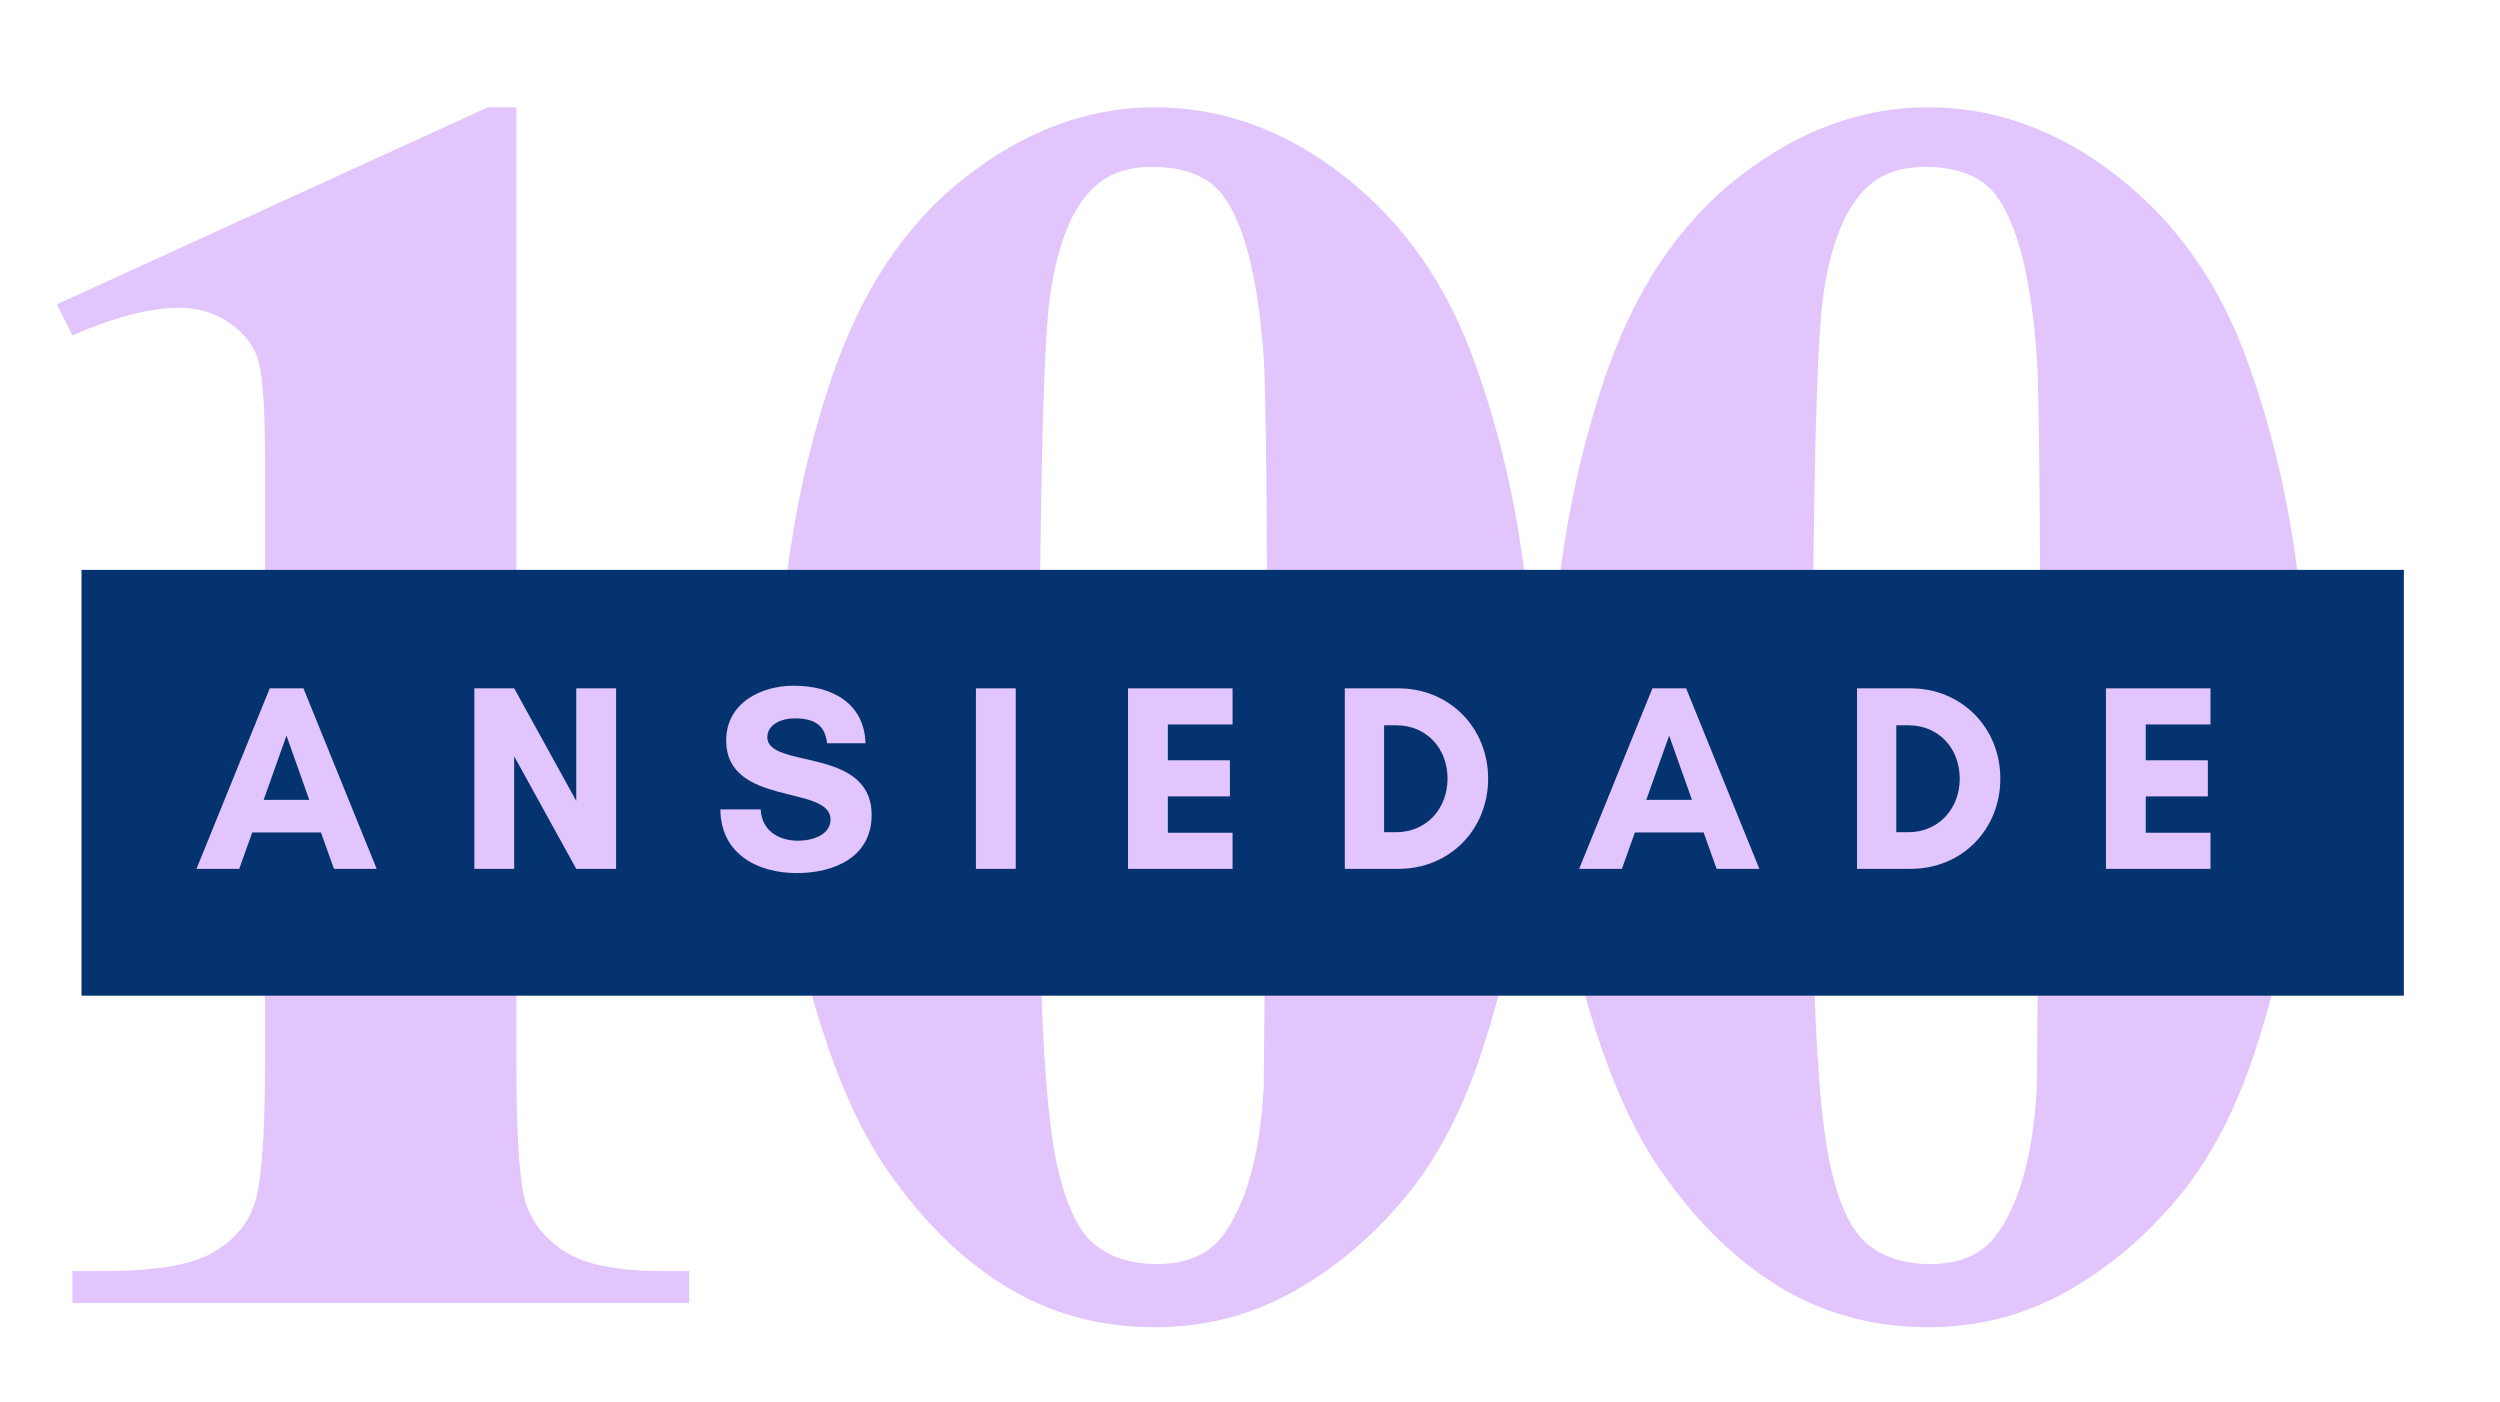
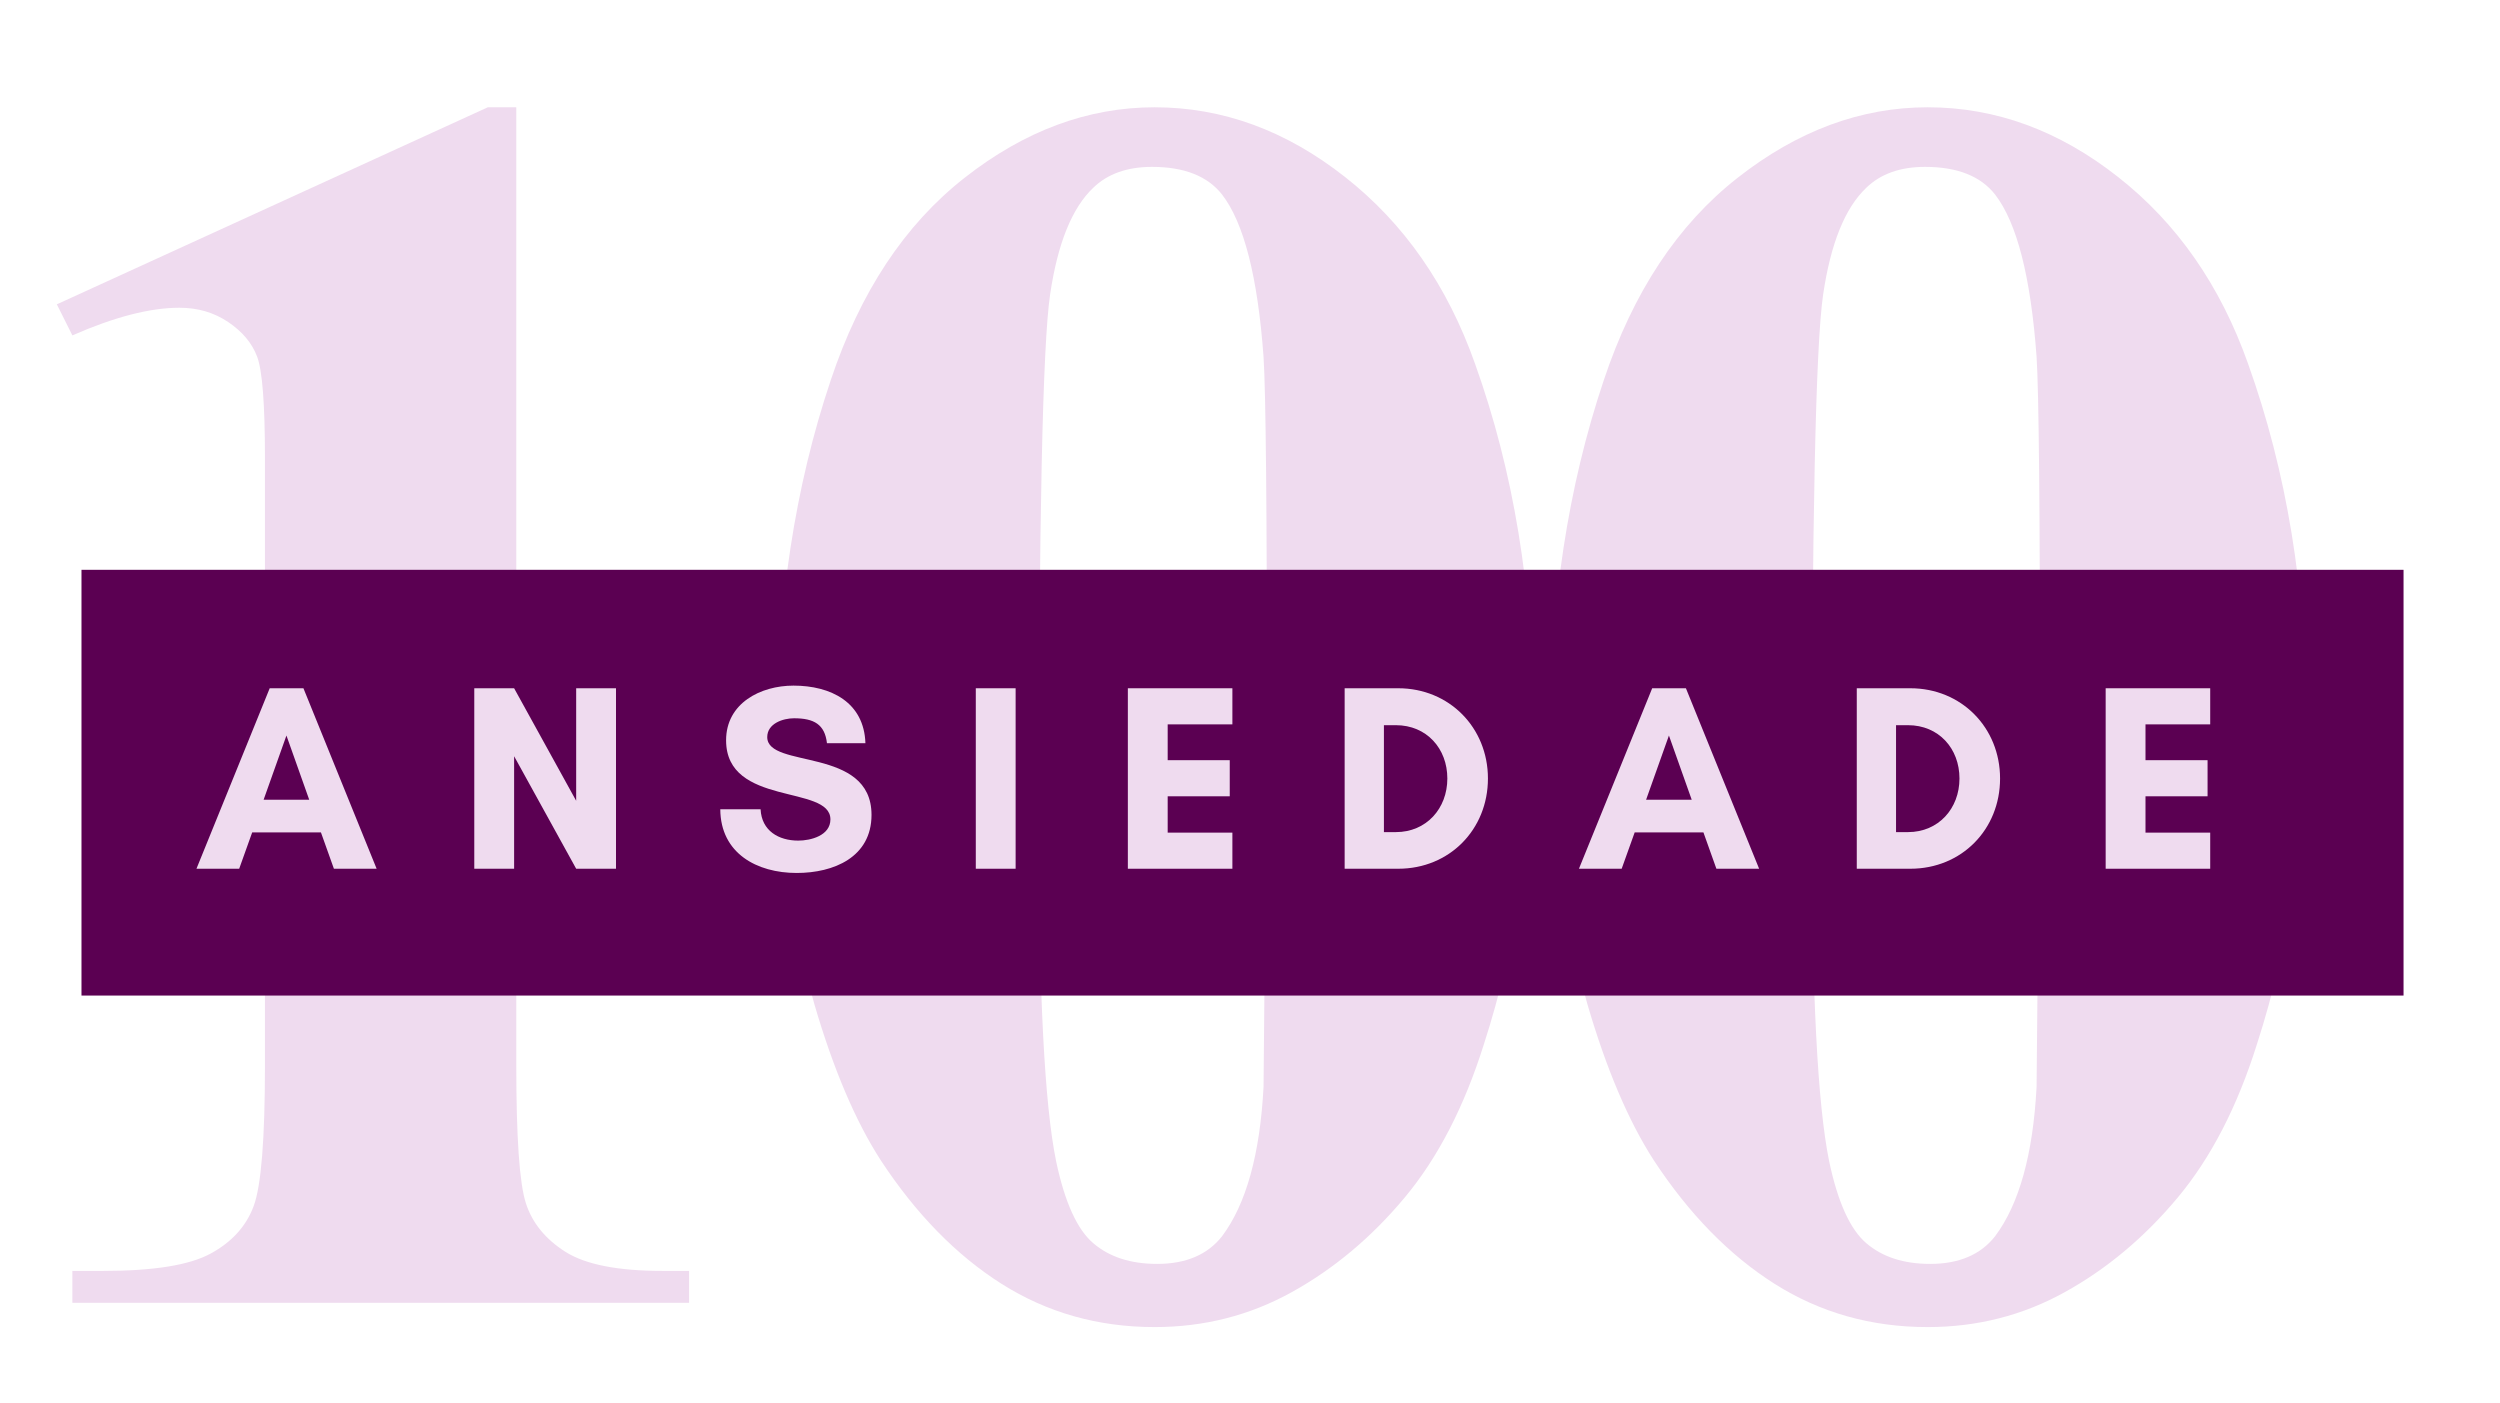
- <svg xmlns="http://www.w3.org/2000/svg" clip-rule="evenodd" fill-rule="evenodd" stroke-linejoin="round" stroke-miterlimit="2" viewBox="0 0 305 171">
-   <path d="m0 0h304.059v170.566h-304.059z" fill="none" />
-   <g fill-rule="nonzero">
-     <g fill="#e2c5fc">
-       <path d="m62.995 13.091v116.896c0 8.781.386 14.386 1.167 16.813.776 2.416 2.396 4.406 4.854 5.958 2.459 1.542 6.386 2.313 11.792 2.313h3.271v3.895h-75.25v-3.895h3.791c6.11 0 10.464-.698 13.063-2.105 2.609-1.416 4.364-3.354 5.271-5.812.916-2.458 1.375-8.177 1.375-17.167v-74.104c0-6.594-.323-10.719-.959-12.375-.625-1.651-1.802-3.052-3.52-4.208-1.724-1.167-3.709-1.75-5.959-1.75-3.583 0-7.937 1.125-13.062 3.375l-1.896-3.792 52.583-24.042h3.479z" />
-       <path d="m187.048 87.508c0 14.266-2 27.578-6 39.938-2.391 7.598-5.605 13.822-9.646 18.666-4.042 4.849-8.636 8.698-13.771 11.542-5.125 2.844-10.708 4.271-16.75 4.271-6.891 0-13.115-1.761-18.667-5.271-5.541-3.511-10.458-8.542-14.75-15.083-3.083-4.777-5.786-11.131-8.104-19.063-3.031-10.75-4.542-21.854-4.542-33.312 0-15.527 2.177-29.792 6.542-42.792 3.583-10.75 9.026-18.985 16.333-24.708 7.302-5.735 15.032-8.605 23.188-8.605 8.292 0 16.031 2.834 23.229 8.5 7.208 5.657 12.5 13.261 15.875 22.813 4.708 13.14 7.063 27.51 7.063 43.104zm-32.459-.208c0-25.011-.14-39.594-.416-43.75-.709-9.761-2.396-16.365-5.063-19.813-1.766-2.25-4.615-3.375-8.542-3.375-3.031 0-5.416.849-7.166 2.542-2.599 2.458-4.354 6.802-5.271 13.021-.917 6.208-1.375 27.906-1.375 65.083 0 20.24.698 33.792 2.104 40.667 1.052 5 2.568 8.343 4.542 10.021 1.968 1.682 4.567 2.52 7.791 2.52 3.511 0 6.151-1.125 7.917-3.375 2.943-3.927 4.63-10.005 5.063-18.229z" />
-       <path d="m281.371 87.508c0 14.266-2 27.578-6 39.938-2.391 7.598-5.605 13.822-9.646 18.666-4.042 4.849-8.636 8.698-13.771 11.542-5.125 2.844-10.708 4.271-16.75 4.271-6.891 0-13.115-1.761-18.667-5.271-5.541-3.511-10.458-8.542-14.75-15.083-3.083-4.777-5.786-11.131-8.104-19.063-3.031-10.75-4.542-21.854-4.542-33.312 0-15.527 2.177-29.792 6.542-42.792 3.583-10.75 9.026-18.985 16.333-24.708 7.302-5.735 15.032-8.605 23.188-8.605 8.292 0 16.031 2.834 23.229 8.5 7.208 5.657 12.5 13.261 15.875 22.813 4.708 13.14 7.063 27.51 7.063 43.104zm-32.459-.208c0-25.011-.14-39.594-.416-43.75-.709-9.761-2.396-16.365-5.063-19.813-1.766-2.25-4.615-3.375-8.542-3.375-3.031 0-5.416.849-7.166 2.542-2.599 2.458-4.354 6.802-5.271 13.021-.917 6.208-1.375 27.906-1.375 65.083 0 20.24.698 33.792 2.104 40.667 1.052 5 2.568 8.343 4.542 10.021 1.968 1.682 4.567 2.52 7.791 2.52 3.511 0 6.151-1.125 7.917-3.375 2.943-3.927 4.63-10.005 5.063-18.229z" />
+ <svg xmlns="http://www.w3.org/2000/svg" width="100%" height="100%" viewBox="0 0 1271 713" version="1.1" xml:space="preserve" style="fill-rule:evenodd;clip-rule:evenodd;stroke-linejoin:round;stroke-miterlimit:2;">
+   <rect x="0" y="0" width="1266.91" height="710.692" style="fill:none;" />
+   <g>
+     <g>
+       <path d="M262.479,54.546l0,487.067c0,36.587 1.609,59.941 4.863,70.054c3.233,10.066 9.983,18.358 20.225,24.825c10.245,6.425 26.608,9.637 49.133,9.637l13.629,0l0,16.229l-313.542,0l0,-16.229l15.796,0c25.459,0 43.6,-2.908 54.429,-8.771c10.871,-5.9 18.184,-13.975 21.963,-24.216c3.817,-10.242 5.729,-34.071 5.729,-71.53l0,-308.766c0,-27.475 -1.346,-44.663 -3.996,-51.563c-2.604,-6.879 -7.508,-12.716 -14.666,-17.533c-7.184,-4.863 -15.454,-7.292 -24.829,-7.292c-14.93,0 -33.071,4.688 -54.425,14.063l-7.9,-15.8l219.095,-100.175l14.496,-0Z" style="fill:#efdbef;fill-rule:nonzero;" />
+       <path d="M779.367,364.617c-0,59.441 -8.334,114.908 -25,166.408c-9.963,31.658 -23.354,57.592 -40.192,77.775c-16.842,20.204 -35.983,36.242 -57.379,48.092c-21.354,11.85 -44.617,17.795 -69.792,17.795c-28.712,0 -54.646,-7.337 -77.779,-21.962c-23.087,-14.629 -43.575,-35.592 -61.458,-62.846c-12.846,-19.904 -24.109,-46.379 -33.767,-79.429c-12.629,-44.792 -18.925,-91.058 -18.925,-138.8c-0,-64.696 9.071,-124.133 27.258,-178.3c14.93,-44.792 37.609,-79.104 68.055,-102.95c30.424,-23.896 62.633,-35.854 96.616,-35.854c34.55,-0 66.796,11.808 96.788,35.416c30.033,23.571 52.083,55.255 66.145,95.055c19.617,54.75 29.43,114.625 29.43,179.6Zm-135.246,-0.867c-0,-104.212 -0.583,-164.975 -1.733,-182.292c-2.955,-40.67 -9.984,-68.187 -21.096,-82.554c-7.359,-9.375 -19.229,-14.062 -35.592,-14.062c-12.629,-0 -22.567,3.537 -29.858,10.591c-10.829,10.242 -18.142,28.342 -21.963,54.255c-3.821,25.866 -5.729,116.274 -5.729,271.179c0,84.333 2.908,140.8 8.767,169.446c4.383,20.833 10.7,34.762 18.925,41.754c8.2,7.008 19.029,10.5 32.462,10.5c14.629,-0 25.629,-4.688 32.988,-14.063c12.262,-16.362 19.291,-41.687 21.096,-75.954l1.733,-188.8Z" style="fill:#efdbef;fill-rule:nonzero;" />
+       <path d="M1172.38,364.617c0,59.441 -8.333,114.908 -25,166.408c-9.962,31.658 -23.354,57.592 -40.192,77.775c-16.841,20.204 -35.983,36.242 -57.379,48.092c-21.354,11.85 -44.616,17.795 -69.791,17.795c-28.713,0 -54.646,-7.337 -77.78,-21.962c-23.087,-14.629 -43.575,-35.592 -61.458,-62.846c-12.846,-19.904 -24.108,-46.379 -33.767,-79.429c-12.629,-44.792 -18.925,-91.058 -18.925,-138.8c0,-64.696 9.071,-124.133 27.259,-178.3c14.929,-44.792 37.608,-79.104 68.054,-102.95c30.425,-23.896 62.633,-35.854 96.617,-35.854c34.55,-0 66.795,11.808 96.787,35.416c30.033,23.571 52.083,55.255 66.146,95.055c19.617,54.75 29.429,114.625 29.429,179.6Zm-135.246,-0.867c0,-104.212 -0.583,-164.975 -1.733,-182.292c-2.954,-40.67 -9.983,-68.187 -21.096,-82.554c-7.358,-9.375 -19.229,-14.062 -35.592,-14.062c-12.629,-0 -22.566,3.537 -29.858,10.591c-10.829,10.242 -18.142,28.342 -21.962,54.255c-3.821,25.866 -5.73,116.274 -5.73,271.179c0,84.333 2.909,140.8 8.767,169.446c4.383,20.833 10.7,34.762 18.925,41.754c8.2,7.008 19.029,10.5 32.463,10.5c14.629,-0 25.629,-4.688 32.987,-14.063c12.263,-16.362 19.292,-41.687 21.096,-75.954l1.733,-188.8Z" style="fill:#efdbef;fill-rule:nonzero;" />
    </g>
-     <path d="m9.943 69.526h283.328v51.948h-283.328v-51.948" fill="#053370" />
+     <path d="M41.429,289.692l1180.53,-0l0,216.45l-1180.53,-0l0,-216.45" style="fill:#5b0052;fill-rule:nonzero;" />
  </g>
-   <g fill="#e2c5fc">
-     <g fill-rule="nonzero">
-       <path d="m37.731 97.583h-5.567l2.786-7.838zm8.224 8.417-8.932-22.021h-4.115l-8.937 22.021h5.213l1.589-4.438h8.385l1.584 4.438z" />
-       <path d="m75.162 106v-22.021h-4.86v13.729l-7.572-13.729h-4.86v22.021h4.86v-13.729l7.572 13.729z" />
-       <path d="m97.402 102.568c-2.396 0-4.469-1.198-4.599-3.823h-4.917c.032 5.375 4.464 7.771 9.323 7.771 4.5 0 9.13-1.907 9.13-7.089 0-8.385-12.724-5.568-12.724-9.49 0-1.651 1.912-2.296 3.271-2.296 2.427 0 3.755.744 4.016 3.041h4.693c-.162-5.015-4.24-7.026-8.776-7.026-4.016 0-8.224 2.141-8.224 6.672 0 8.125 12.729 5.375 12.729 9.651 0 1.974-2.401 2.589-3.922 2.589z" />
+   <g>
+     <g>
+       <path d="M157.213,406.596l-23.196,-0l11.608,-32.658l11.588,32.658Zm34.266,35.071l-37.216,-91.755l-17.146,0l-37.238,91.755l21.721,-0l6.621,-18.492l34.937,0l6.6,18.492l21.721,-0Z" style="fill:#efdbef;fill-rule:nonzero;" />
+       <path d="M313.175,441.667l0,-91.755l-20.25,0l0,57.205l-31.55,-57.204l-20.25,-0l0,91.754l20.25,-0l0,-57.204l31.55,57.204l20.25,-0Z" style="fill:#efdbef;fill-rule:nonzero;" />
+       <path d="M405.842,427.367c-9.984,-0 -18.621,-4.992 -19.163,-15.929l-20.487,-0c0.133,22.395 18.6,32.379 38.846,32.379c18.75,-0 38.041,-7.946 38.041,-29.538c0,-34.937 -53.016,-23.2 -53.016,-39.541c-0,-6.88 7.966,-9.567 13.629,-9.567c10.112,-0 15.646,3.1 16.733,12.671l19.554,-0c-0.675,-20.896 -17.666,-29.275 -36.566,-29.275c-16.734,-0 -34.267,8.921 -34.267,27.8c-0,33.854 53.037,22.395 53.037,40.212c0,8.225 -10.004,10.788 -16.341,10.788Z" style="fill:#efdbef;fill-rule:nonzero;" />
    </g>
-     <path d="m119.063 83.979h4.859v22.021h-4.859z" />
-     <g fill-rule="nonzero">
-       <path d="m150.371 101.594h-7.896v-4.433h7.573v-4.406h-7.573v-4.37h7.896v-4.406h-12.755v22.021h12.755z" />
-       <path d="m168.86 101.531v-13.047h1.458c3.755 0 6.281 2.849 6.281 6.506 0 3.661-2.557 6.541-6.281 6.541zm-4.792-17.552v22.021h6.542c6.25 0 10.942-4.792 10.942-11.01 0-6.214-4.729-11.011-10.942-11.011z" />
-       <path d="m206.417 97.583h-5.568l2.787-7.838zm8.224 8.417-8.932-22.021h-4.115l-8.938 22.021h5.214l1.589-4.438h8.385l1.583 4.438z" />
-       <path d="m231.347 101.531v-13.047h1.459c3.755 0 6.281 2.849 6.281 6.506 0 3.661-2.557 6.541-6.281 6.541zm-4.791-17.552v22.021h6.541c6.25 0 10.943-4.792 10.943-11.01 0-6.214-4.729-11.011-10.943-11.011z" />
-       <path d="m269.681 101.594h-7.896v-4.433h7.573v-4.406h-7.573v-4.37h7.896v-4.406h-12.756v22.021h12.756z" />
+     <rect x="496.096" y="349.913" width="20.246" height="91.754" style="fill:#efdbef;" />
+     <g>
+       <path d="M626.546,423.308l-32.9,0l-0,-18.47l31.554,-0l0,-18.359l-31.554,0l-0,-18.208l32.9,-0l-0,-18.358l-53.146,-0l0,91.754l53.146,-0l-0,-18.359Z" style="fill:#efdbef;fill-rule:nonzero;" />
+       <path d="M703.583,423.046l0,-54.363l6.075,0c15.646,0 26.171,11.871 26.171,27.109c0,15.254 -10.654,27.254 -26.171,27.254l-6.075,-0Zm-19.966,-73.133l-0,91.754l27.258,-0c26.042,-0 45.592,-19.967 45.592,-45.875c-0,-25.892 -19.704,-45.879 -45.592,-45.879l-27.258,-0Z" style="fill:#efdbef;fill-rule:nonzero;" />
+       <path d="M860.071,406.596l-23.2,-0l11.612,-32.658l11.588,32.658Zm34.267,35.071l-37.217,-91.755l-17.146,0l-37.242,91.755l21.725,-0l6.621,-18.492l34.938,0l6.596,18.492l21.724,-0Z" style="fill:#efdbef;fill-rule:nonzero;" />
+       <path d="M963.946,423.046l-0,-54.363l6.079,0c15.646,0 26.171,11.871 26.171,27.109c-0,15.254 -10.654,27.254 -26.171,27.254l-6.079,-0Zm-19.963,-73.133l0,91.754l27.255,-0c26.041,-0 45.595,-19.967 45.595,-45.875c0,-25.892 -19.704,-45.879 -45.596,-45.879l-27.254,-0Z" style="fill:#efdbef;fill-rule:nonzero;" />
+       <path d="M1123.67,423.308l-32.9,0l-0,-18.47l31.554,-0l-0,-18.359l-31.554,0l-0,-18.208l32.9,-0l-0,-18.358l-53.15,-0l-0,91.754l53.15,-0l-0,-18.359Z" style="fill:#efdbef;fill-rule:nonzero;" />
    </g>
  </g>
</svg>
